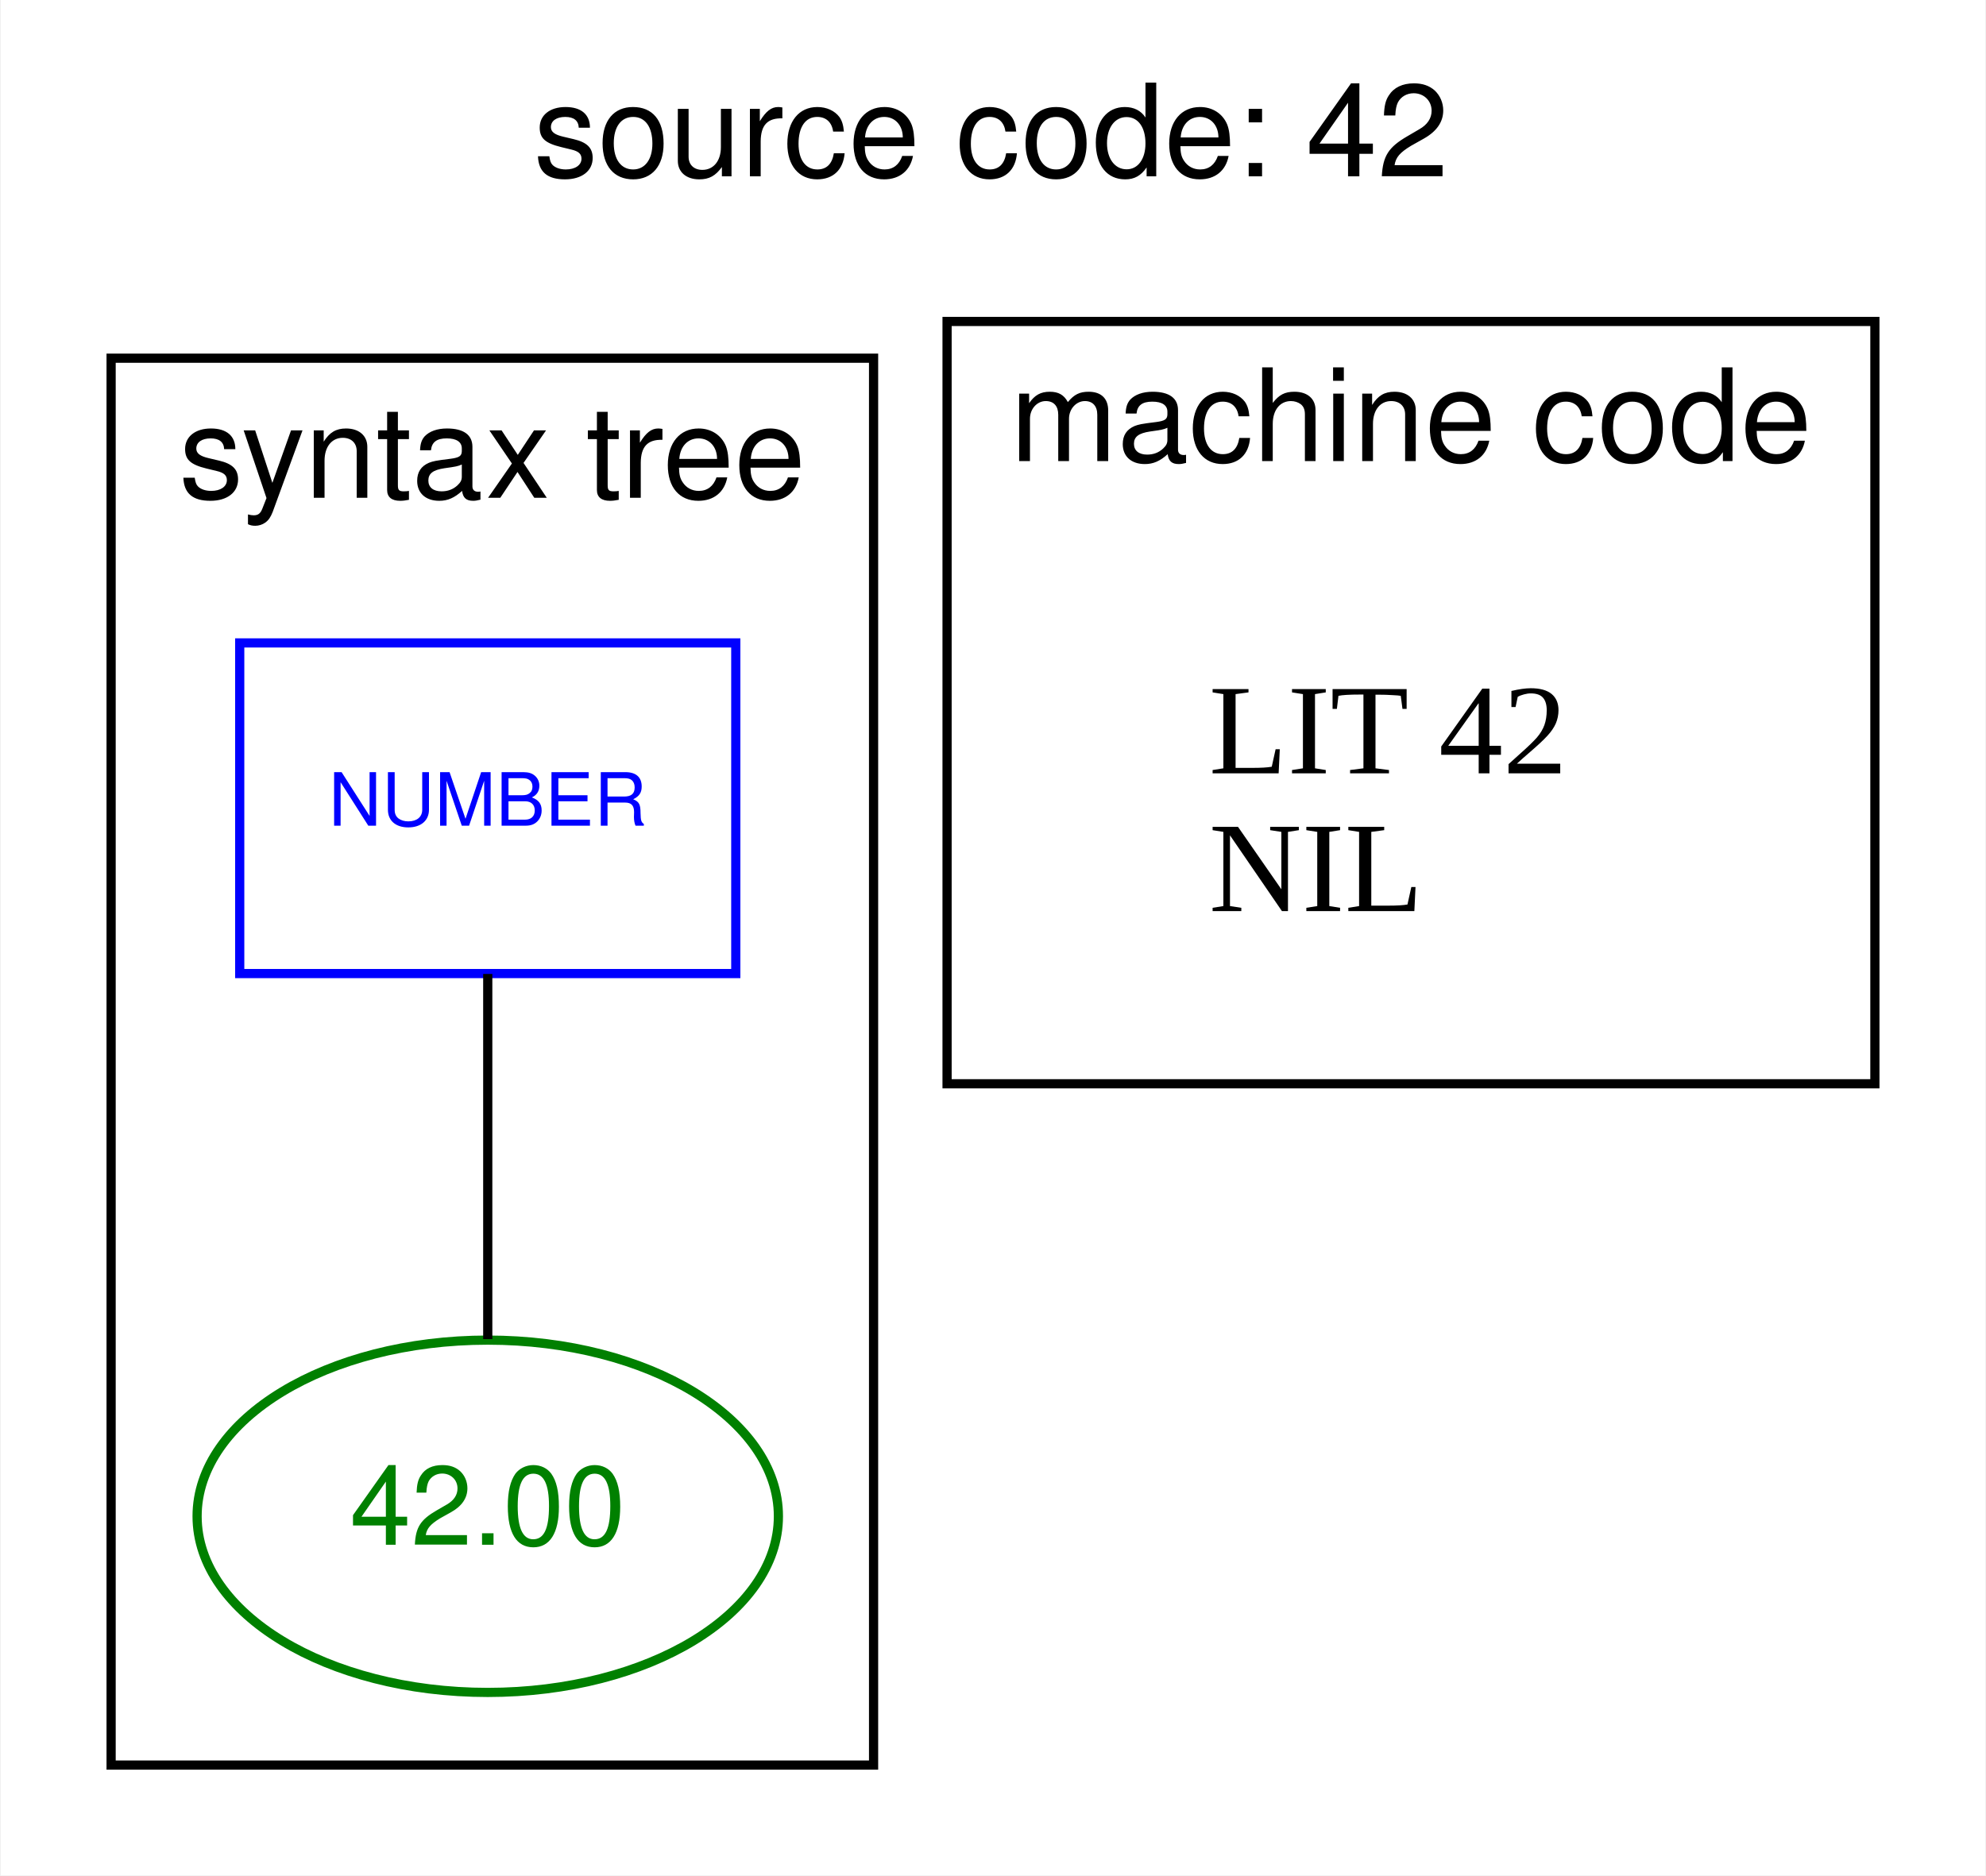
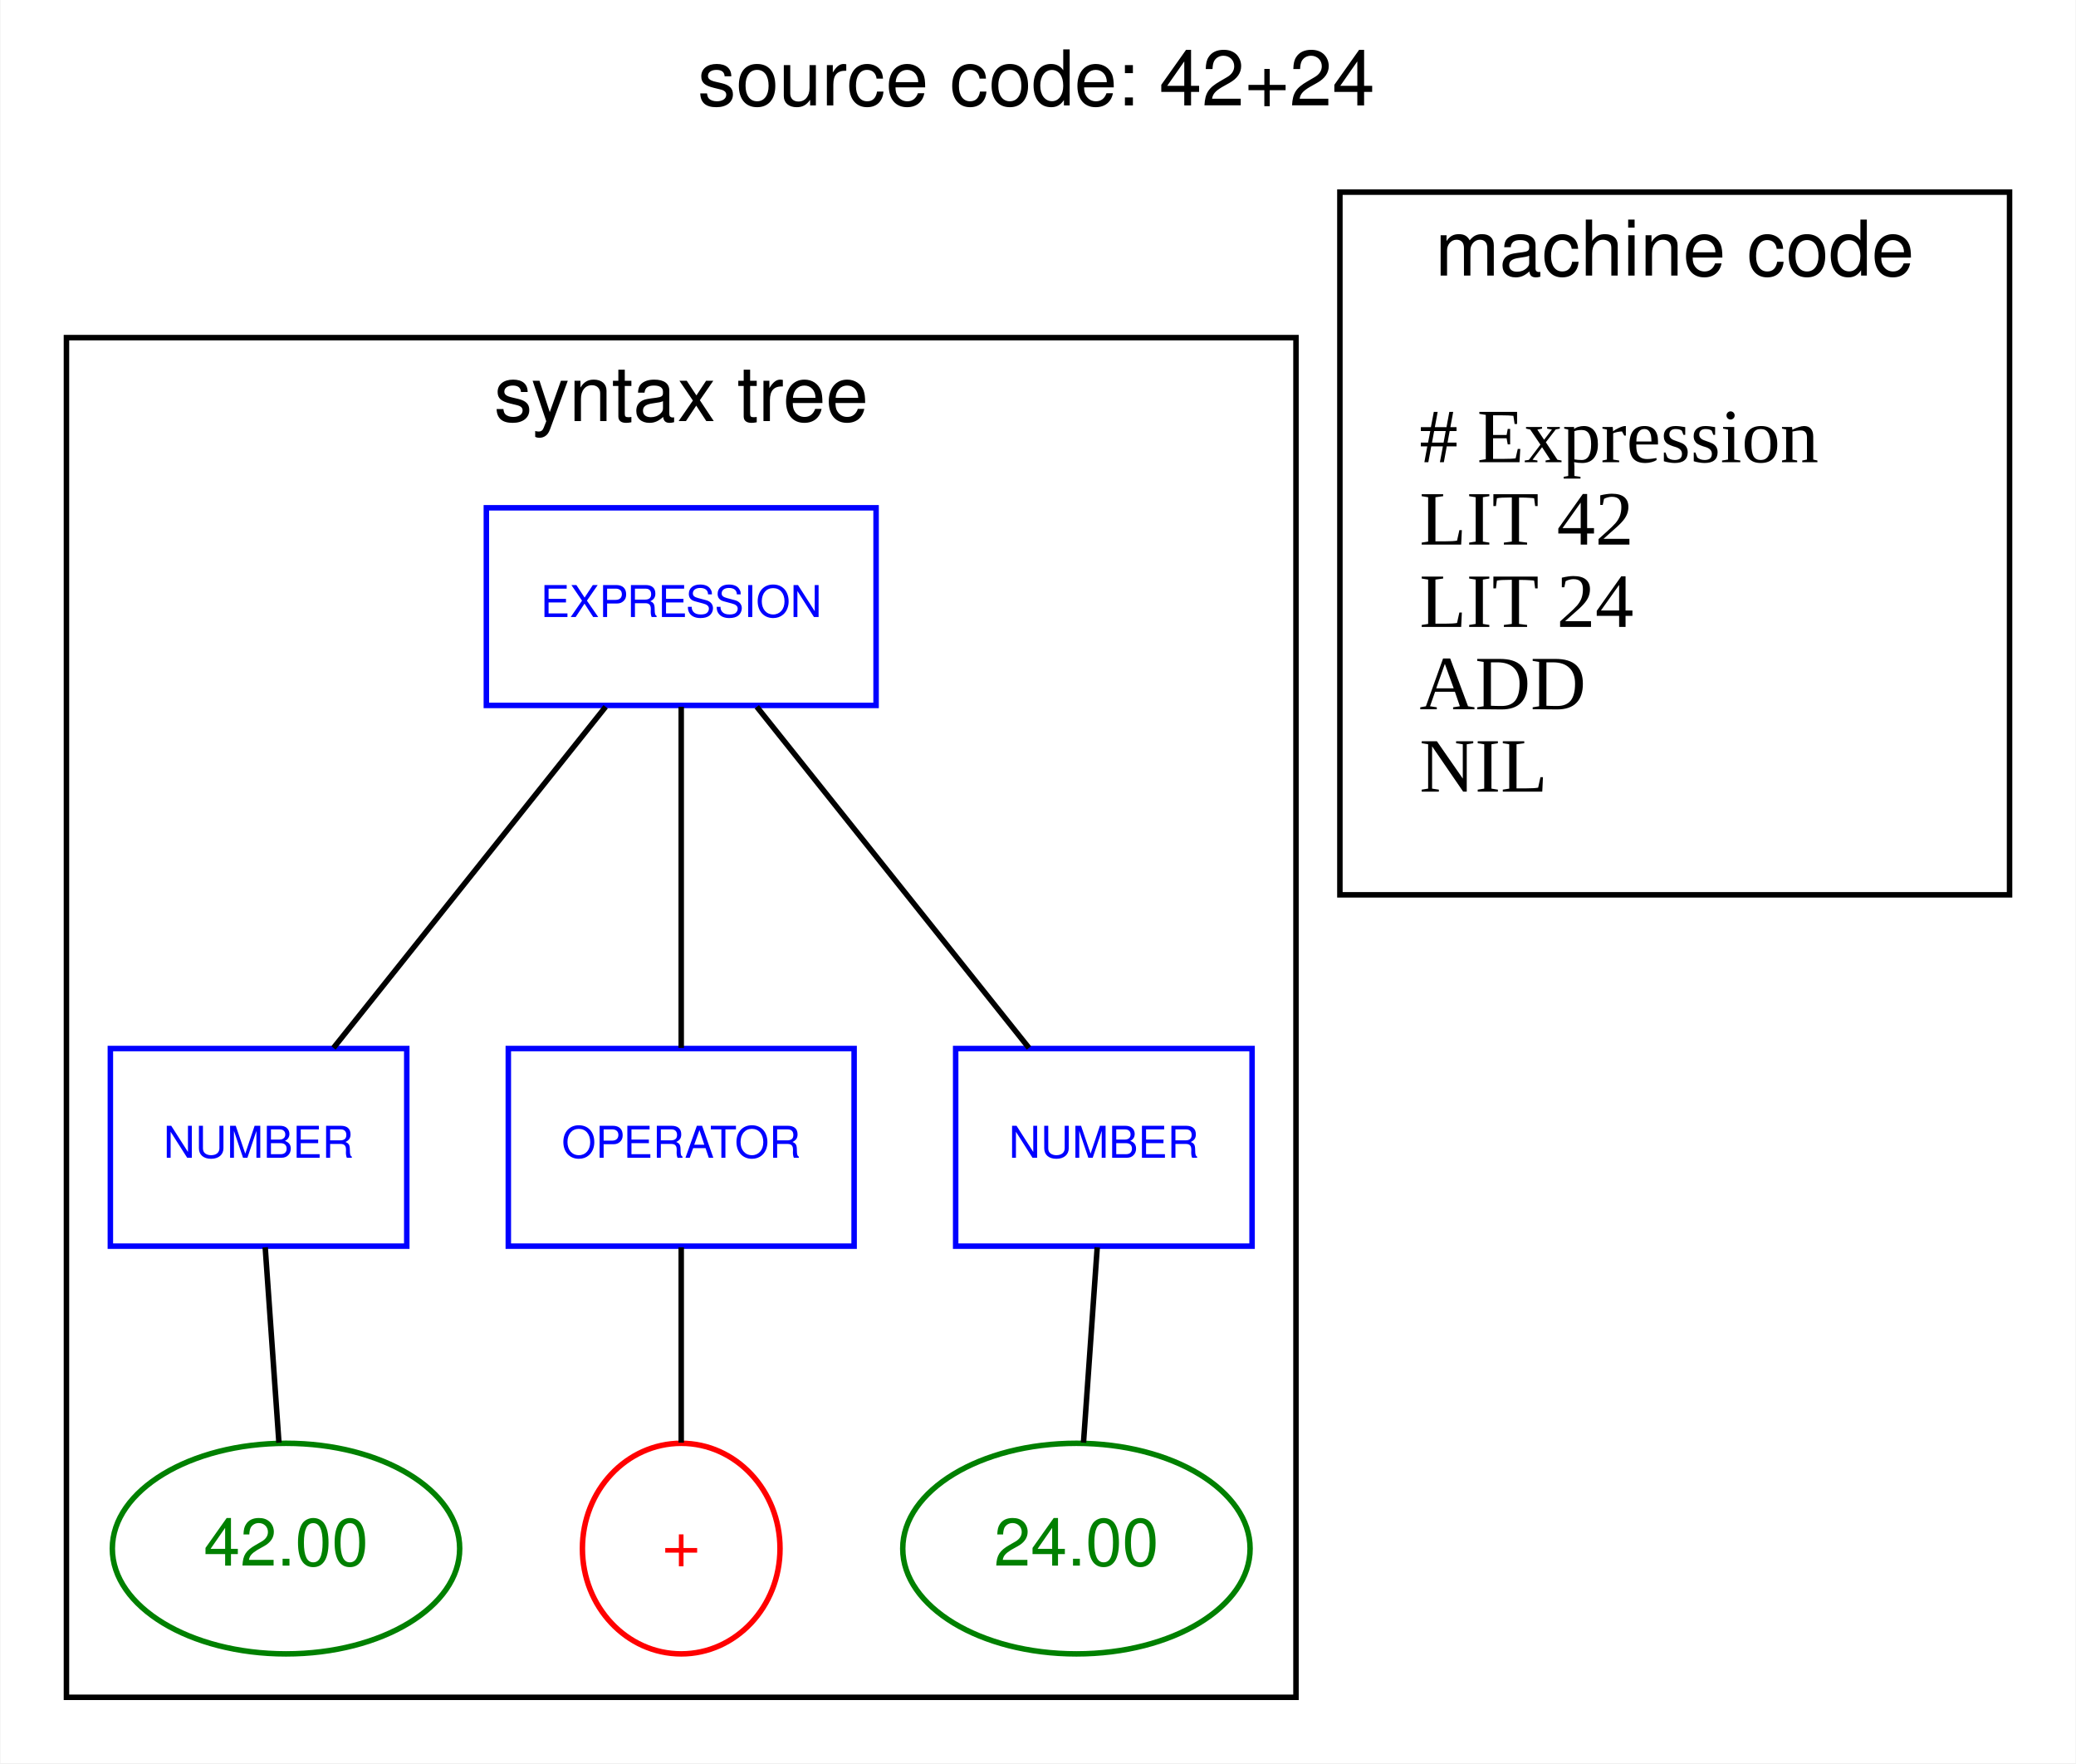
- <svg xmlns="http://www.w3.org/2000/svg" width="216pt" height="204pt" viewBox="0.00 0.00 216.00 204.18">
-   <g id="graph0" class="graph" transform="scale(1 1) rotate(0) translate(4 200.18)">
-     <polygon fill="white" stroke="transparent" points="-4,4 -4,-200.18 212,-200.18 212,4 -4,4" />
-     <text text-anchor="start" x="54" y="-180.98" font-family="Helvetica,Arial,sans-serif" font-size="14.00">source code: 42 </text>
+ <svg xmlns="http://www.w3.org/2000/svg" width="378pt" height="321pt" viewBox="0.00 0.00 378.00 321.18">
+   <g id="graph0" class="graph" transform="scale(1 1) rotate(0) translate(4 317.18)">
+     <polygon fill="white" stroke="transparent" points="-4,4 -4,-317.18 374,-317.18 374,4 -4,4" />
+     <text text-anchor="start" x="123" y="-297.98" font-family="Helvetica,Arial,sans-serif" font-size="14.00">source code: 42+24 </text>
    <g id="clust1" class="cluster">
-       <polygon fill="none" stroke="black" points="8,-8 8,-161.18 91,-161.18 91,-8 8,-8" />
-       <text text-anchor="middle" x="49.5" y="-145.98" font-family="Helvetica,Arial,sans-serif" font-size="14.00">syntax tree</text>
+       <polygon fill="none" stroke="black" points="8,-8 8,-255.68 232,-255.68 232,-8 8,-8" />
+       <text text-anchor="middle" x="120" y="-240.48" font-family="Helvetica,Arial,sans-serif" font-size="14.00">syntax tree</text>
    </g>
    <g id="clust2" class="cluster">
-       <polygon fill="none" stroke="black" points="99,-82.18 99,-165.18 200,-165.18 200,-82.18 99,-82.18" />
-       <text text-anchor="middle" x="149.5" y="-149.98" font-family="Helvetica,Arial,sans-serif" font-size="14.00">machine code</text>
+       <polygon fill="none" stroke="black" points="240,-154.18 240,-282.18 362,-282.18 362,-154.18 240,-154.18" />
+       <text text-anchor="middle" x="301" y="-266.98" font-family="Helvetica,Arial,sans-serif" font-size="14.00">machine code</text>
    </g>
    <g id="node1" class="node">
-       <polygon fill="white" stroke="blue" points="76,-130.18 22,-130.18 22,-94.18 76,-94.18 76,-130.18" />
-       <text text-anchor="middle" x="49" y="-110.28" font-family="Helvetica,Arial,sans-serif" font-size="8.00" fill="blue"> NUMBER </text>
+       <polygon fill="white" stroke="blue" points="155.5,-224.68 84.5,-224.68 84.5,-188.68 155.5,-188.68 155.5,-224.68" />
+       <text text-anchor="middle" x="120" y="-204.78" font-family="Helvetica,Arial,sans-serif" font-size="8.00" fill="blue"> EXPRESSION </text>
    </g>
    <g id="node2" class="node">
-       <ellipse fill="white" stroke="green" cx="49" cy="-35.09" rx="31.64" ry="19.18" />
-       <text text-anchor="middle" x="49" y="-31.99" font-family="Helvetica,Arial,sans-serif" font-size="12.00" fill="green">42.00</text>
+       <polygon fill="white" stroke="blue" points="70,-126.18 16,-126.18 16,-90.18 70,-90.18 70,-126.18" />
+       <text text-anchor="middle" x="43" y="-106.28" font-family="Helvetica,Arial,sans-serif" font-size="8.00" fill="blue"> NUMBER </text>
    </g>
    <g id="edge1" class="edge">
-       <path fill="none" stroke="black" d="M49,-94.14C49,-82.29 49,-66.5 49,-54.38" />
+       <path fill="none" stroke="black" d="M106.23,-188.43C92.22,-170.87 70.62,-143.8 56.65,-126.29" />
+     </g>
+     <g id="node4" class="node">
+       <polygon fill="white" stroke="blue" points="151.5,-126.18 88.5,-126.18 88.5,-90.18 151.5,-90.18 151.5,-126.18" />
+       <text text-anchor="middle" x="120" y="-106.28" font-family="Helvetica,Arial,sans-serif" font-size="8.00" fill="blue"> OPERATOR </text>
+     </g>
+     <g id="edge4" class="edge">
+       <path fill="none" stroke="black" d="M120,-188.43C120,-170.87 120,-143.8 120,-126.29" />
+     </g>
+     <g id="node6" class="node">
+       <polygon fill="white" stroke="blue" points="224,-126.18 170,-126.18 170,-90.18 224,-90.18 224,-126.18" />
+       <text text-anchor="middle" x="197" y="-106.28" font-family="Helvetica,Arial,sans-serif" font-size="8.00" fill="blue"> NUMBER </text>
+     </g>
+     <g id="edge5" class="edge">
+       <path fill="none" stroke="black" d="M133.77,-188.43C147.78,-170.87 169.38,-143.8 183.35,-126.29" />
    </g>
    <g id="node3" class="node">
-       <polygon fill="white" stroke="transparent" points="177.5,-134.18 120.5,-134.18 120.5,-90.18 177.5,-90.18 177.5,-134.18" />
-       <text text-anchor="start" x="127.5" y="-115.98" font-family="Courier:bold" font-size="14.00">LIT 42</text>
-       <text text-anchor="start" x="127.5" y="-100.98" font-family="Courier:bold" font-size="14.00">NIL</text>
+       <ellipse fill="white" stroke="green" cx="48" cy="-35.09" rx="31.64" ry="19.18" />
+       <text text-anchor="middle" x="48" y="-31.99" font-family="Helvetica,Arial,sans-serif" font-size="12.00" fill="green">42.00</text>
+     </g>
+     <g id="edge2" class="edge">
+       <path fill="none" stroke="black" d="M44.21,-89.97C44.97,-79.21 45.94,-65.35 46.71,-54.39" />
+     </g>
+     <g id="node5" class="node">
+       <ellipse fill="white" stroke="red" cx="120" cy="-35.09" rx="18" ry="19.18" />
+       <text text-anchor="middle" x="120" y="-31.99" font-family="Helvetica,Arial,sans-serif" font-size="12.00" fill="red">+</text>
+     </g>
+     <g id="edge3" class="edge">
+       <path fill="none" stroke="black" d="M120,-89.97C120,-79.21 120,-65.35 120,-54.39" />
+     </g>
+     <g id="node7" class="node">
+       <ellipse fill="white" stroke="green" cx="192" cy="-35.09" rx="31.64" ry="19.18" />
+       <text text-anchor="middle" x="192" y="-31.99" font-family="Helvetica,Arial,sans-serif" font-size="12.00" fill="green">24.00</text>
+     </g>
+     <g id="edge6" class="edge">
+       <path fill="none" stroke="black" d="M195.79,-89.97C195.03,-79.21 194.06,-65.35 193.29,-54.39" />
+     </g>
+     <g id="node8" class="node">
+       <polygon fill="white" stroke="transparent" points="354.5,-251.18 247.5,-251.18 247.5,-162.18 354.5,-162.18 354.5,-251.18" />
+       <text text-anchor="start" x="254.5" y="-232.98" font-family="Courier:bold" font-size="14.00"># Expression</text>
+       <text text-anchor="start" x="254.5" y="-217.98" font-family="Courier:bold" font-size="14.00">LIT 42</text>
+       <text text-anchor="start" x="254.5" y="-202.98" font-family="Courier:bold" font-size="14.00">LIT 24</text>
+       <text text-anchor="start" x="254.5" y="-187.98" font-family="Courier:bold" font-size="14.00">ADD</text>
+       <text text-anchor="start" x="254.5" y="-172.98" font-family="Courier:bold" font-size="14.00">NIL</text>
    </g>
  </g>
</svg>
